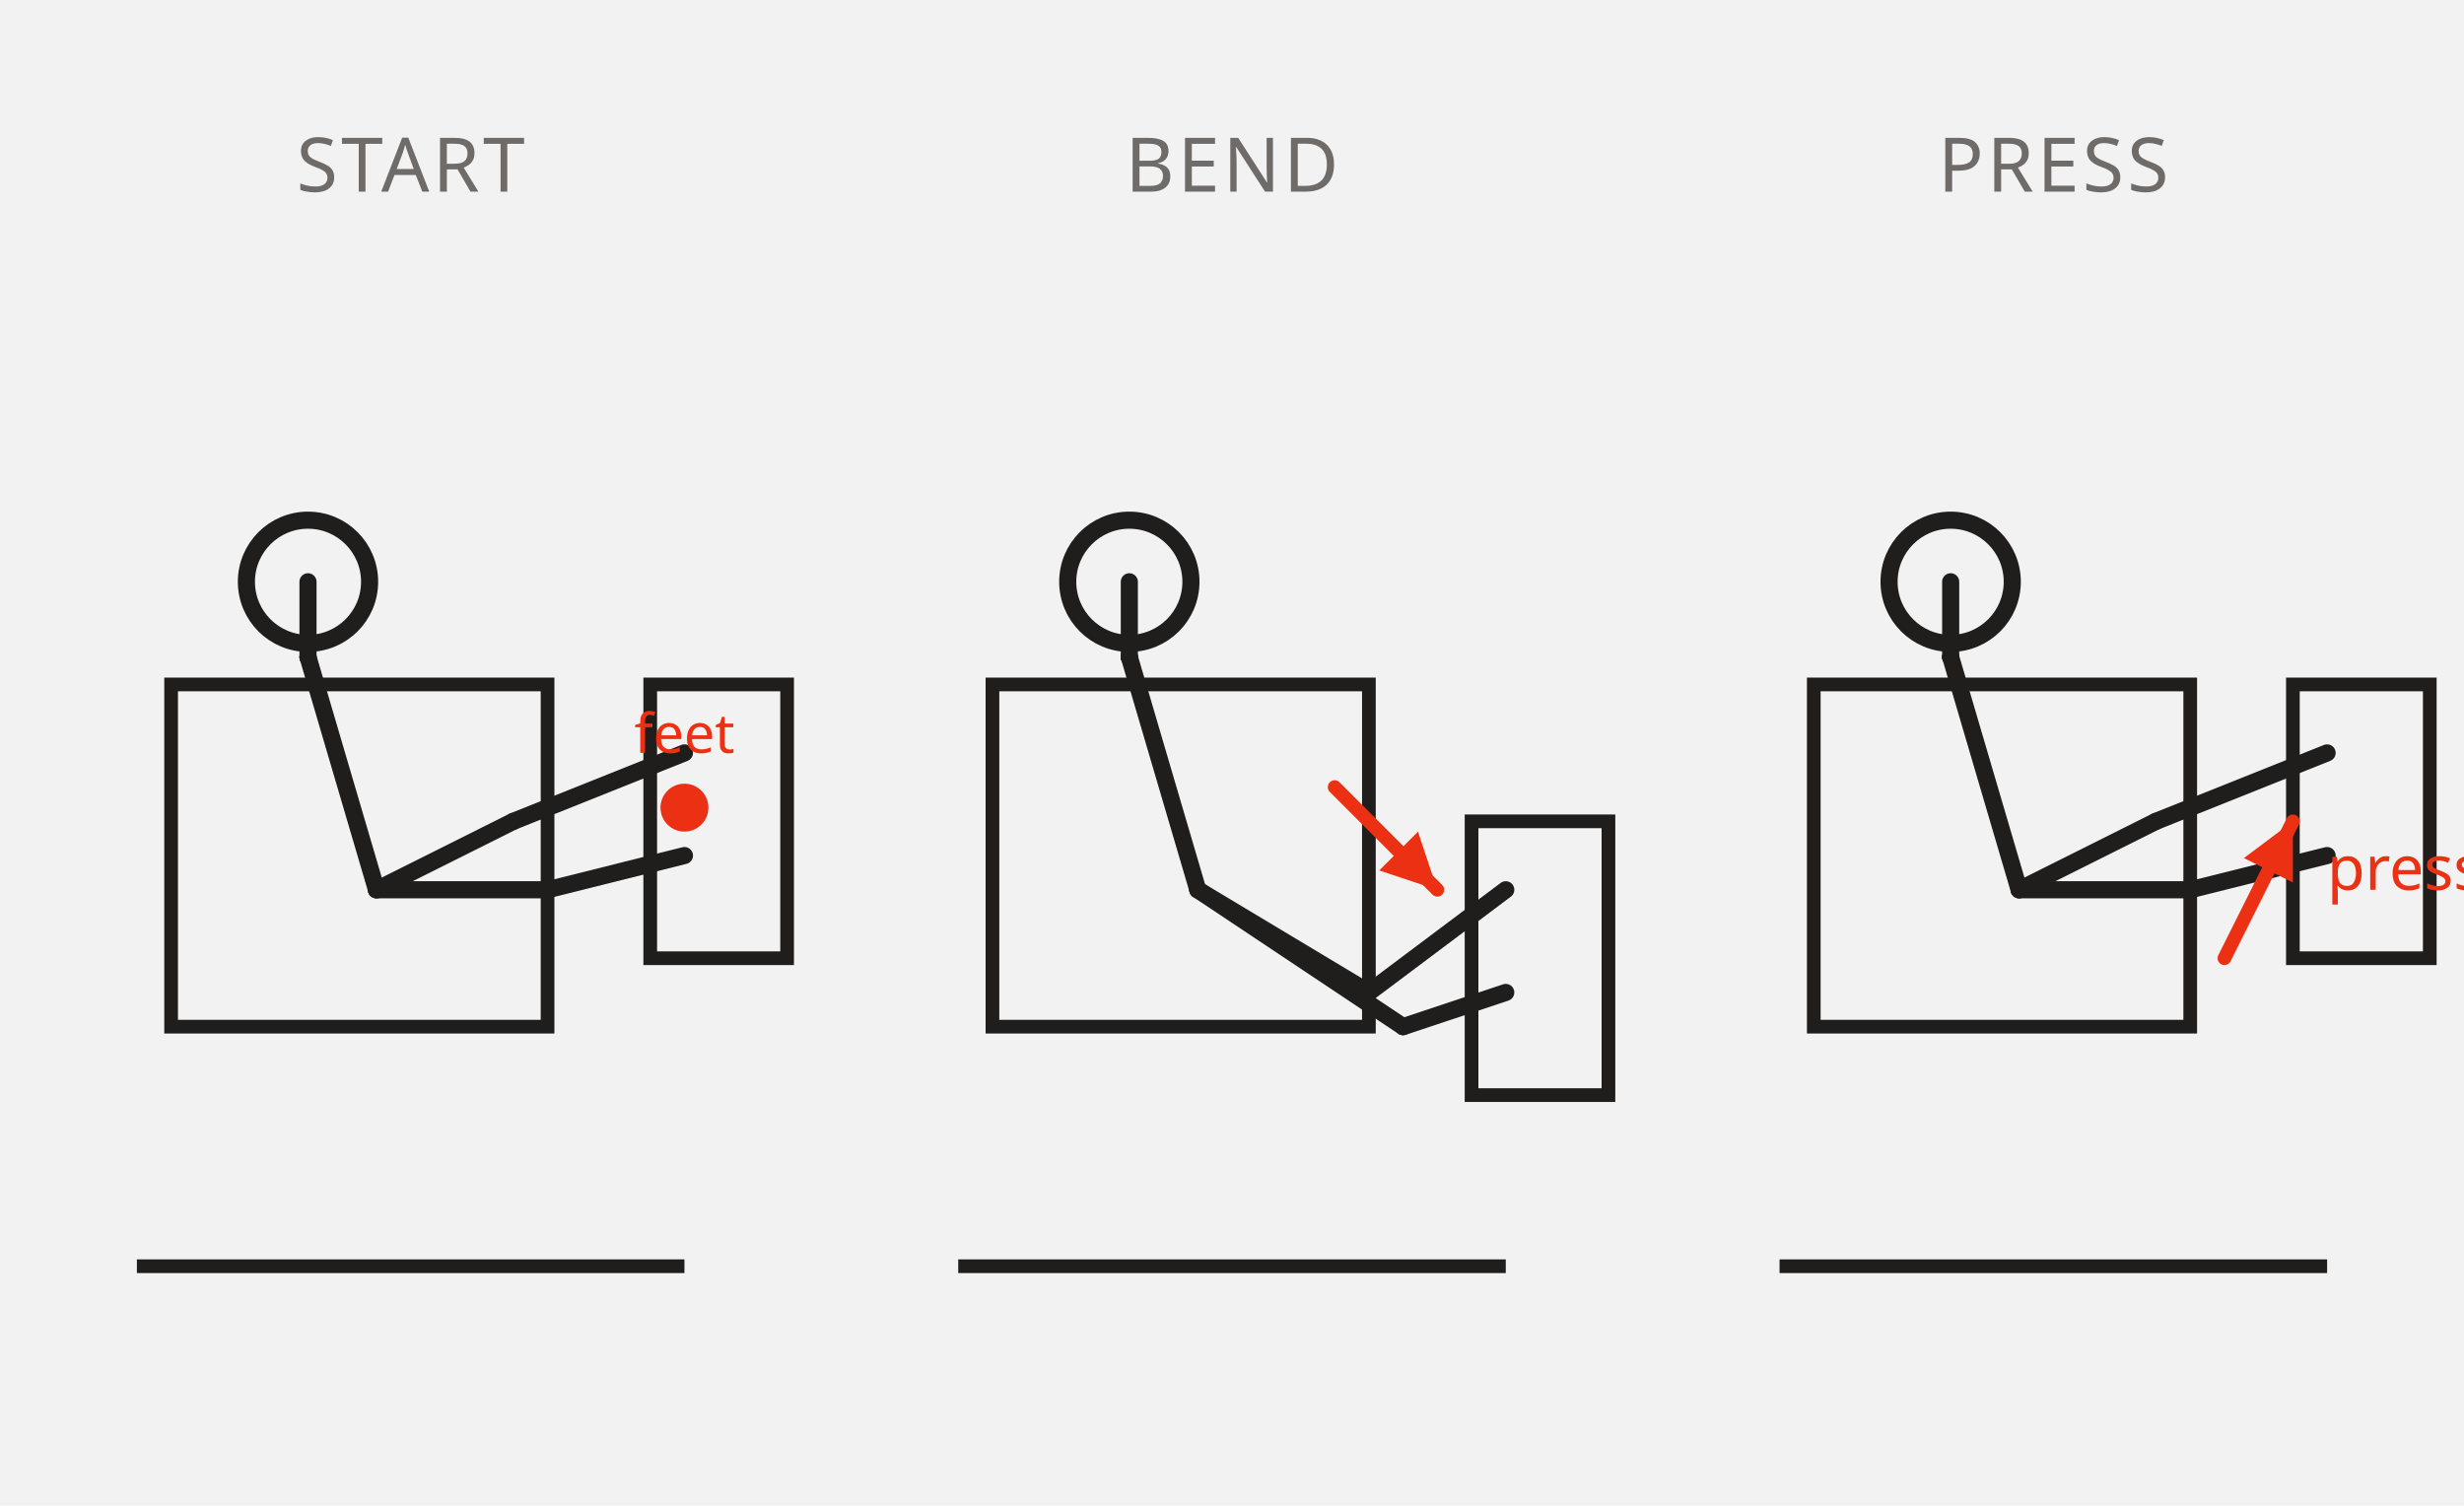
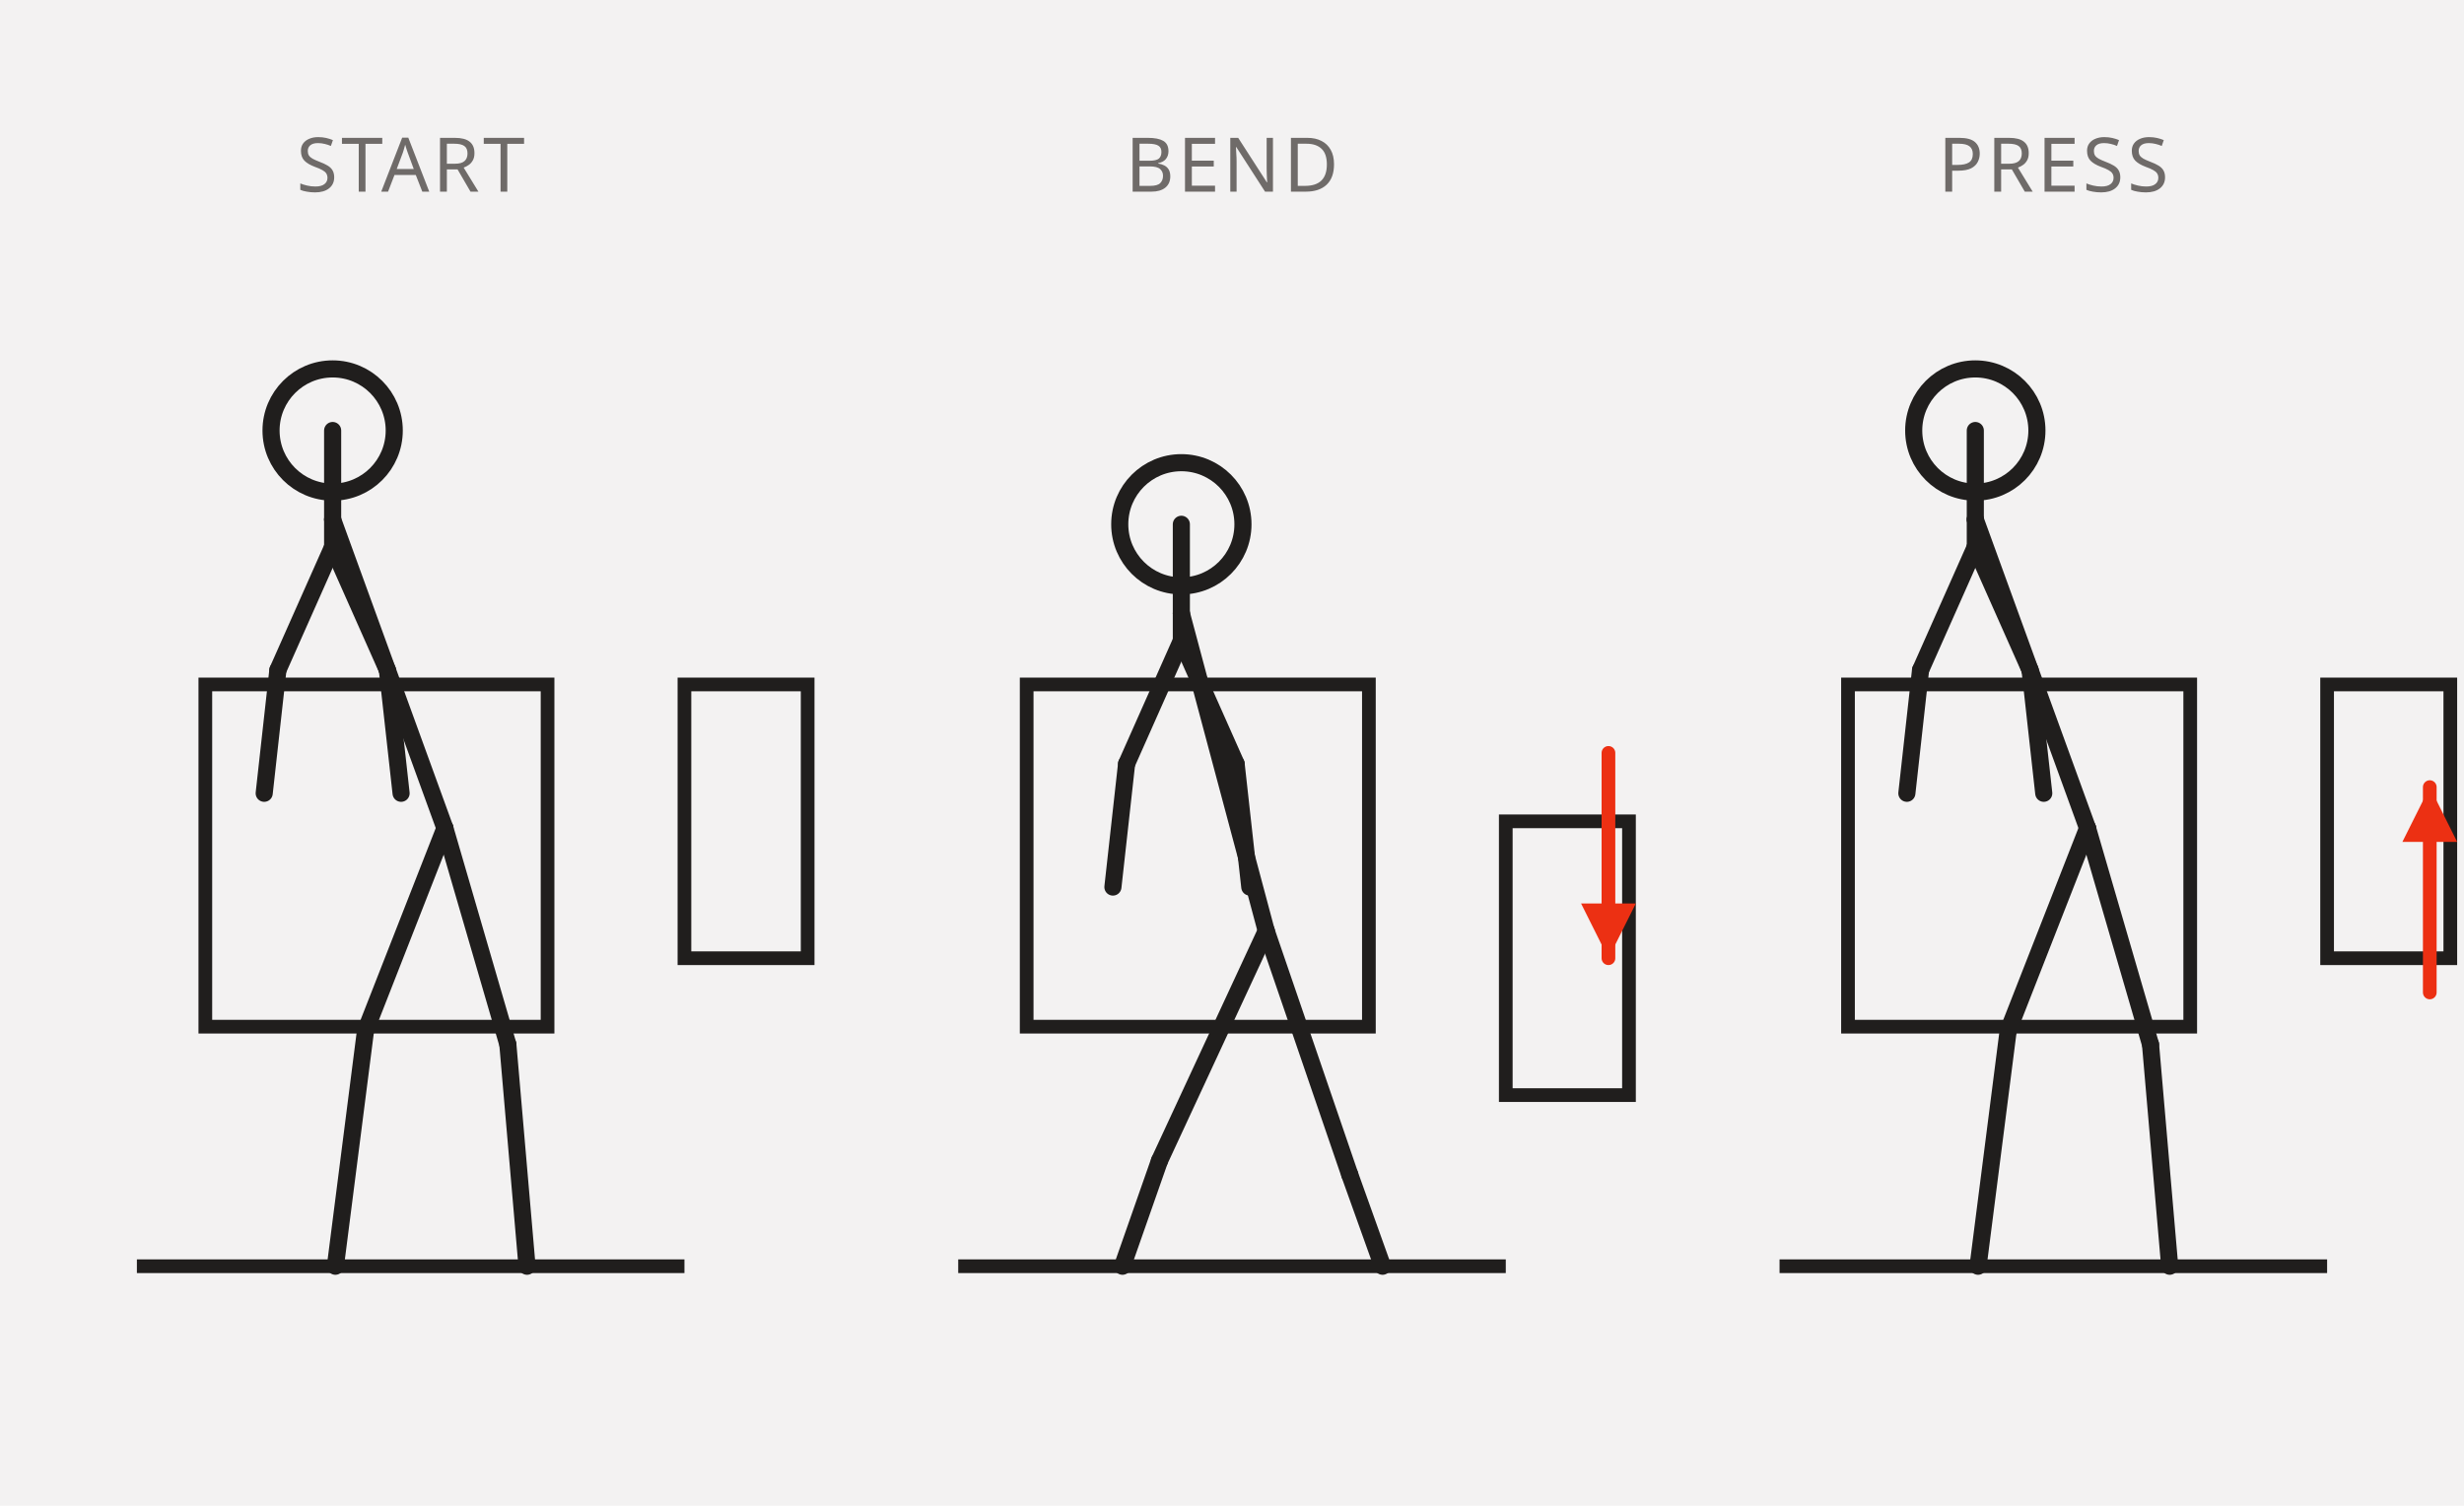
- <svg xmlns="http://www.w3.org/2000/svg" viewBox="0 0 360 220" fill="none" role="img" aria-label="Leg press form: start, bend knees, press">
+ <svg xmlns="http://www.w3.org/2000/svg" viewBox="0 0 360 220" fill="none" role="img" aria-label="leg-press form">
  <rect width="360" height="220" fill="#f3f2f2" />
  <text x="60" y="28" text-anchor="middle" fill="#6f6b69" font-family="Archivo, system-ui, sans-serif" font-size="11" letter-spacing="0.5">START</text>
  <text x="180" y="28" text-anchor="middle" fill="#6f6b69" font-family="Archivo, system-ui, sans-serif" font-size="11" letter-spacing="0.5">BEND</text>
  <text x="300" y="28" text-anchor="middle" fill="#6f6b69" font-family="Archivo, system-ui, sans-serif" font-size="11" letter-spacing="0.5">PRESS</text>
  <line x1="20" y1="185" x2="100" y2="185" stroke="#201e1d" stroke-width="2" />
  <line x1="140" y1="185" x2="220" y2="185" stroke="#201e1d" stroke-width="2" />
  <line x1="260" y1="185" x2="340" y2="185" stroke="#201e1d" stroke-width="2" />
-   <rect x="25" y="100" width="55" height="50" fill="none" stroke="#201e1d" stroke-width="2" />
+   <rect x="30" y="100" width="50" height="50" fill="none" stroke="#201e1d" stroke-width="2" />
  <g stroke="#201e1d" stroke-width="2.5" stroke-linecap="round" stroke-linejoin="round" fill="none">
-     <circle cx="45" cy="85" r="9" />
-     <line x1="45" y1="85" x2="45" y2="96" />
-     <line x1="45" y1="96" x2="55" y2="130" />
-     <line x1="45" y1="96" x2="45" y2="96" />
-     <line x1="45" y1="96" x2="45" y2="96" />
-     <line x1="55" y1="130" x2="75" y2="120" />
-     <line x1="75" y1="120" x2="100" y2="110" />
-     <line x1="55" y1="130" x2="80" y2="130" />
-     <line x1="80" y1="130" x2="100" y2="125" />
+     <circle cx="48.6" cy="62.9" r="9" />
+     <line x1="48.6" y1="62.9" x2="48.6" y2="75.9" />
+     <line x1="48.6" y1="75.9" x2="65" y2="121" />
+     <line x1="48.6" y1="75.9" x2="48.6" y2="79.9" />
+     <line x1="48.6" y1="79.9" x2="40.6" y2="97.9" />
+     <line x1="40.6" y1="97.9" x2="38.6" y2="115.9" />
+     <line x1="48.6" y1="79.9" x2="56.6" y2="97.9" />
+     <line x1="56.6" y1="97.9" x2="58.6" y2="115.9" />
+     <line x1="65" y1="121" x2="53.4" y2="150.6" />
+     <line x1="53.4" y1="150.6" x2="49" y2="185" />
+     <line x1="65" y1="121" x2="74.2" y2="152.6" />
+     <line x1="74.2" y1="152.6" x2="77" y2="185" />
  </g>
-   <rect x="95" y="100" width="20" height="40" fill="none" stroke="#201e1d" stroke-width="2" />
-   <circle cx="100" cy="118" r="3.5" fill="#ec3013" />
-   <text x="100" y="110" text-anchor="middle" fill="#ec3013" font-family="Archivo, system-ui, sans-serif" font-size="8">feet</text>
-   <rect x="145" y="100" width="55" height="50" fill="none" stroke="#201e1d" stroke-width="2" />
+   <rect x="100" y="100" width="18" height="40" fill="none" stroke="#201e1d" stroke-width="2" />
+   <rect x="150" y="100" width="50" height="50" fill="none" stroke="#201e1d" stroke-width="2" />
  <g stroke="#201e1d" stroke-width="2.5" stroke-linecap="round" stroke-linejoin="round" fill="none">
-     <circle cx="165" cy="85" r="9" />
-     <line x1="165" y1="85" x2="165" y2="96" />
-     <line x1="165" y1="96" x2="175" y2="130" />
-     <line x1="165" y1="96" x2="165" y2="96" />
-     <line x1="165" y1="96" x2="165" y2="96" />
-     <line x1="175" y1="130" x2="200" y2="145" />
-     <line x1="200" y1="145" x2="220" y2="130" />
-     <line x1="175" y1="130" x2="205" y2="150" />
-     <line x1="205" y1="150" x2="220" y2="145" />
+     <circle cx="172.6" cy="76.6" r="9" />
+     <line x1="172.6" y1="76.6" x2="172.6" y2="89.6" />
+     <line x1="172.6" y1="89.6" x2="185" y2="136" />
+     <line x1="172.6" y1="89.6" x2="172.6" y2="93.6" />
+     <line x1="172.6" y1="93.6" x2="164.6" y2="111.6" />
+     <line x1="164.6" y1="111.6" x2="162.6" y2="129.6" />
+     <line x1="172.6" y1="93.6" x2="180.6" y2="111.6" />
+     <line x1="180.6" y1="111.6" x2="182.6" y2="129.6" />
+     <line x1="185" y1="136" x2="169.4" y2="169.6" />
+     <line x1="169.4" y1="169.6" x2="164" y2="185" />
+     <line x1="185" y1="136" x2="197.2" y2="171.6" />
+     <line x1="197.2" y1="171.6" x2="202" y2="185" />
  </g>
-   <rect x="215" y="120" width="20" height="40" fill="none" stroke="#201e1d" stroke-width="2" />
-   <path d="M195 115 L210 130" stroke="#ec3013" stroke-width="2" stroke-linecap="round" />
-   <polygon points="210,130 201.515,127.172 207.172,121.515" fill="#ec3013" />
-   <rect x="265" y="100" width="55" height="50" fill="none" stroke="#201e1d" stroke-width="2" />
+   <rect x="220" y="120" width="18" height="40" fill="none" stroke="#201e1d" stroke-width="2" />
+   <path d="M235 110 L235 140" stroke="#ec3013" stroke-width="2" stroke-linecap="round" />
+   <polygon points="235,140 231,132 239,132" fill="#ec3013" />
+   <rect x="270" y="100" width="50" height="50" fill="none" stroke="#201e1d" stroke-width="2" />
  <g stroke="#201e1d" stroke-width="2.5" stroke-linecap="round" stroke-linejoin="round" fill="none">
-     <circle cx="285" cy="85" r="9" />
-     <line x1="285" y1="85" x2="285" y2="96" />
-     <line x1="285" y1="96" x2="295" y2="130" />
-     <line x1="285" y1="96" x2="285" y2="96" />
-     <line x1="285" y1="96" x2="285" y2="96" />
-     <line x1="295" y1="130" x2="315" y2="120" />
-     <line x1="315" y1="120" x2="340" y2="110" />
-     <line x1="295" y1="130" x2="320" y2="130" />
-     <line x1="320" y1="130" x2="340" y2="125" />
+     <circle cx="288.6" cy="62.9" r="9" />
+     <line x1="288.6" y1="62.9" x2="288.6" y2="75.9" />
+     <line x1="288.6" y1="75.9" x2="305" y2="121" />
+     <line x1="288.6" y1="75.9" x2="288.6" y2="79.9" />
+     <line x1="288.6" y1="79.9" x2="280.6" y2="97.9" />
+     <line x1="280.6" y1="97.9" x2="278.6" y2="115.9" />
+     <line x1="288.6" y1="79.9" x2="296.6" y2="97.9" />
+     <line x1="296.6" y1="97.9" x2="298.6" y2="115.9" />
+     <line x1="305" y1="121" x2="293.4" y2="150.6" />
+     <line x1="293.4" y1="150.6" x2="289" y2="185" />
+     <line x1="305" y1="121" x2="314.2" y2="152.6" />
+     <line x1="314.2" y1="152.6" x2="317" y2="185" />
  </g>
-   <rect x="335" y="100" width="20" height="40" fill="none" stroke="#201e1d" stroke-width="2" />
-   <path d="M325 140 L335 120" stroke="#ec3013" stroke-width="2" stroke-linecap="round" />
-   <polygon points="335,120 335,128.944 327.845,125.367" fill="#ec3013" />
-   <text x="340" y="130" fill="#ec3013" font-family="Archivo, system-ui, sans-serif" font-size="9">press</text>
+   <rect x="340" y="100" width="18" height="40" fill="none" stroke="#201e1d" stroke-width="2" />
+   <path d="M355 145 L355 115" stroke="#ec3013" stroke-width="2" stroke-linecap="round" />
+   <polygon points="355,115 359,123 351,123" fill="#ec3013" />
+   <text x="365" y="130" fill="#ec3013" font-family="Archivo, system-ui, sans-serif" font-size="9">press</text>
</svg>
